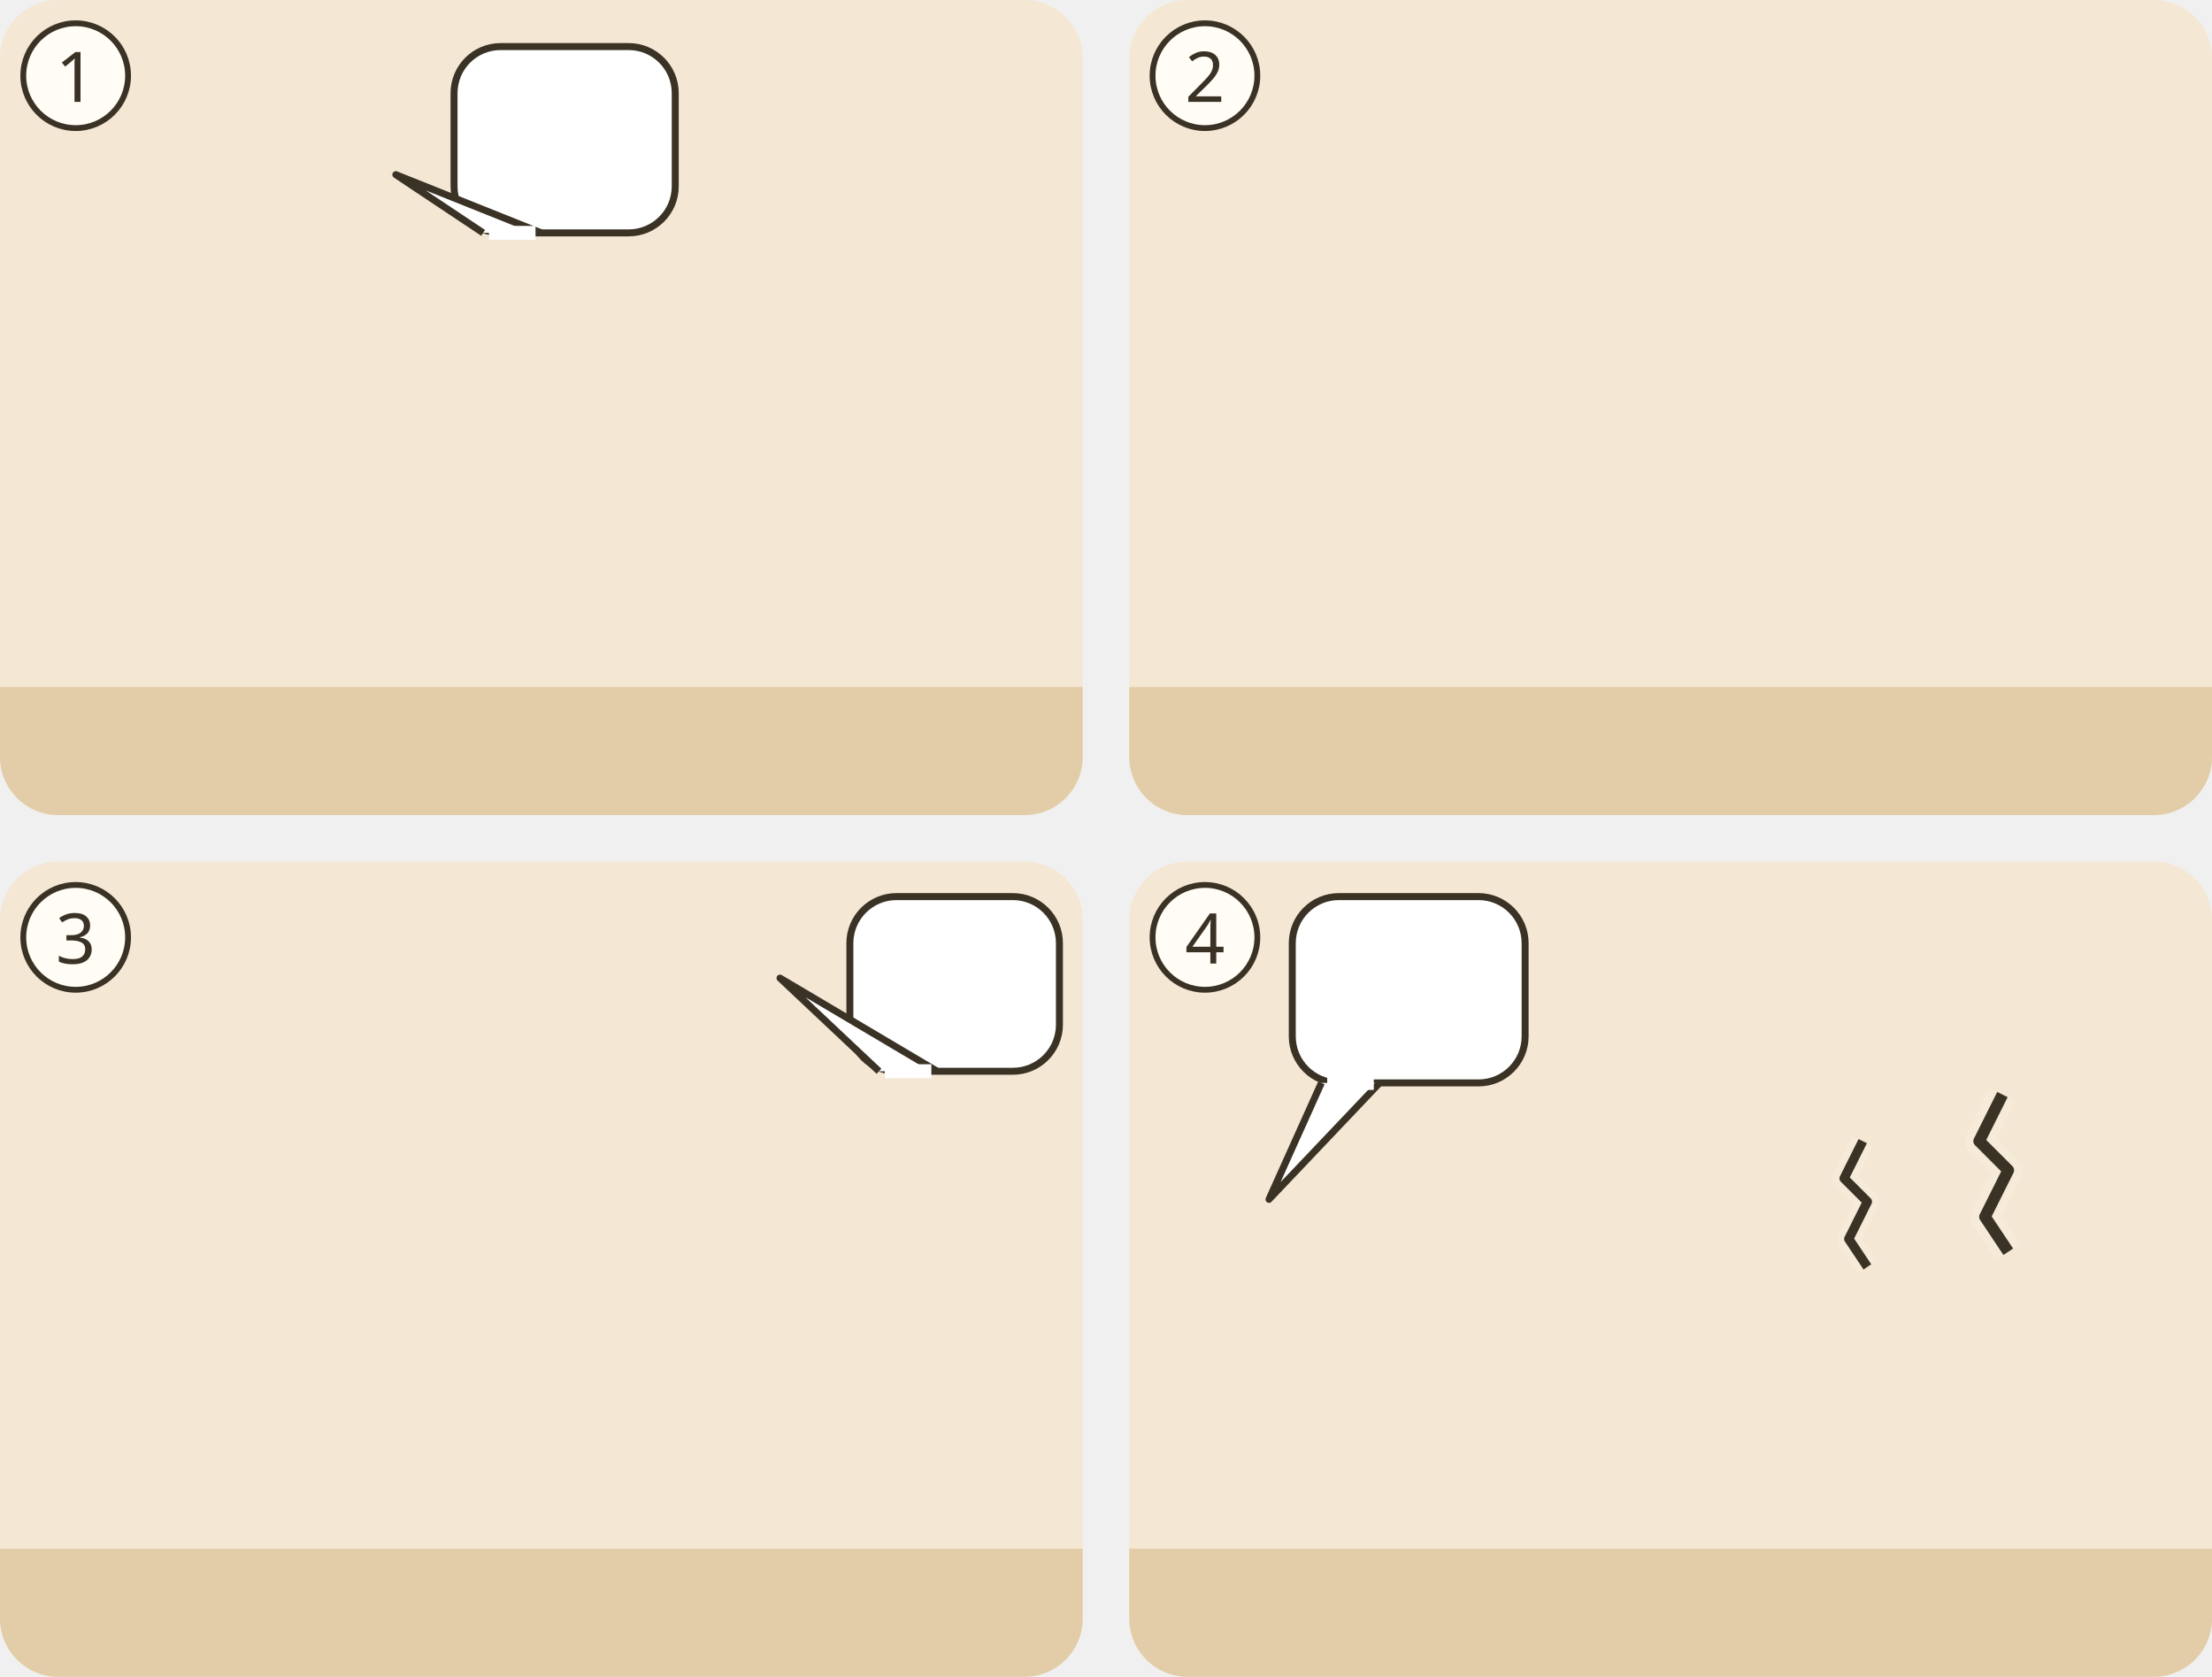
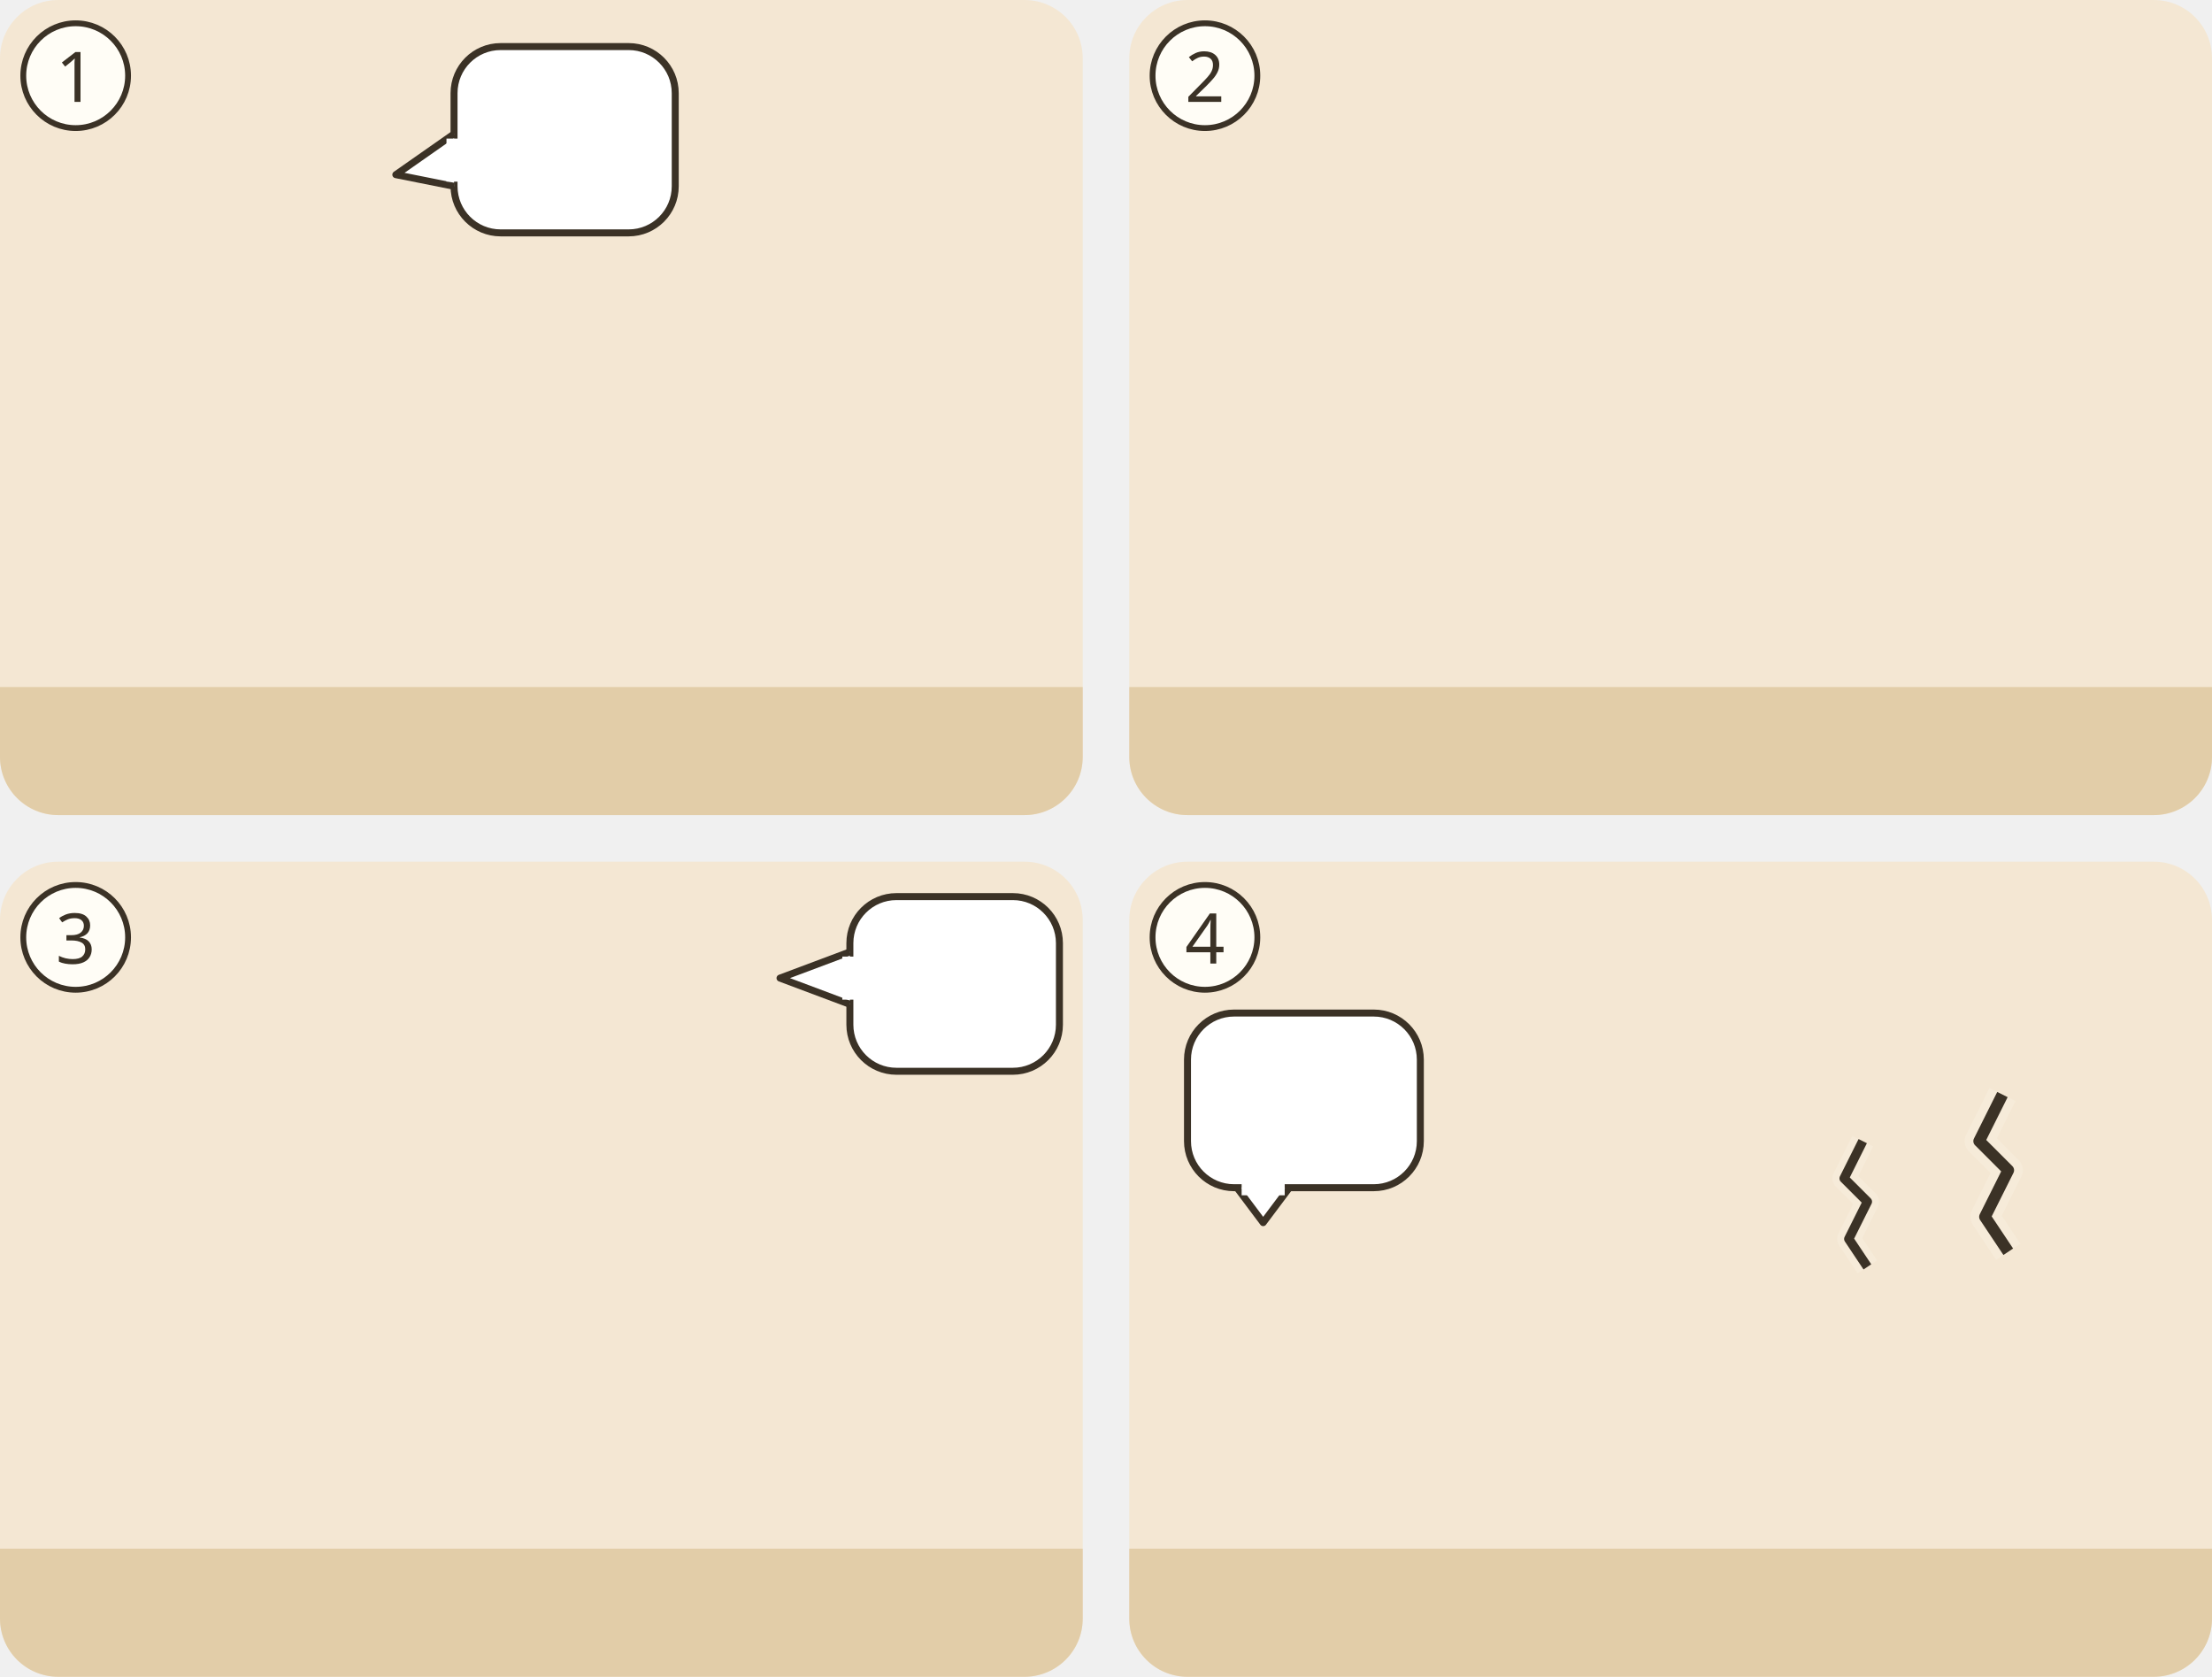
<svg xmlns="http://www.w3.org/2000/svg" viewBox="0 0 380 288">
  <g transform="translate(0 0)">
    <clipPath id="ill-cp-1-0-0">
      <rect width="186" height="140" rx="10" />
    </clipPath>
    <g clip-path="url(#ill-cp-1-0-0)">
      <rect width="186" height="140" fill="#F4E7D3" />
      <rect y="118" width="186" height="22" fill="#E2CDA8" />
      <use href="#ill-gott" x="26" y="6" width="44" height="44" />
      <g>
        <rect x="78" y="8" width="38" height="32" rx="8" fill="#FFFFFF" stroke="#3B3226" stroke-width="1.2" />
-         <path d="M83 40L68 30L93 40" fill="#FFFFFF" stroke="#3B3226" stroke-width="1.2" stroke-linejoin="round" />
-         <path d="M84 40h8" stroke="#FFFFFF" stroke-width="2.4" />
+         <path d="M78.0 23.0L68 30L78.0 32.0" fill="#FFFFFF" stroke="#3B3226" stroke-width="1.2" stroke-linejoin="round" />
+         <path d="M78 23.8V31.2" stroke="#FFFFFF" stroke-width="2.6" />
        <use href="#ill-licht" x="85" y="11" width="24" height="24" />
      </g>
      <use href="#ill-schoepfung" x="54" y="42" width="128" height="107" />
    </g>
    <circle cx="13" cy="13" r="9" fill="#FFFDF6" stroke="#3B3226" />
    <text x="13" y="17.5" text-anchor="middle" font-family="sans-serif" font-size="12" fill="#3B3226">1</text>
  </g>
  <g transform="translate(194 0)">
    <clipPath id="ill-cp-2-194-0">
      <rect width="186" height="140" rx="10" />
    </clipPath>
    <g clip-path="url(#ill-cp-2-194-0)">
      <rect width="186" height="140" fill="#F4E7D3" />
      <rect y="118" width="186" height="22" fill="#E2CDA8" />
      <use href="#ill-meer" x="0" y="28" width="186" height="103" />
      <use href="#ill-p-mose" x="74" y="54" width="28" height="60" />
      <use href="#ill-p-menge" x="100" y="64" width="22" height="48" opacity=".9" />
      <use href="#ill-p-menge" x="116" y="66" width="20" height="44" opacity=".9" />
    </g>
    <circle cx="13" cy="13" r="9" fill="#FFFDF6" stroke="#3B3226" />
    <text x="13" y="17.5" text-anchor="middle" font-family="sans-serif" font-size="12" fill="#3B3226">2</text>
  </g>
  <g transform="translate(0 148)">
    <clipPath id="ill-cp-3-0-148">
      <rect width="186" height="140" rx="10" />
    </clipPath>
    <g clip-path="url(#ill-cp-3-0-148)">
      <rect width="186" height="140" fill="#F4E7D3" />
      <rect y="118" width="186" height="22" fill="#E2CDA8" />
      <use href="#ill-berg" x="54" y="26" width="132" height="82" />
      <use href="#ill-gott" x="100" y="0" width="36" height="36" />
      <g>
        <rect x="146" y="6" width="36" height="30" rx="8" fill="#FFFFFF" stroke="#3B3226" stroke-width="1.2" />
-         <path d="M151 36L134 20L161 36" fill="#FFFFFF" stroke="#3B3226" stroke-width="1.2" stroke-linejoin="round" />
-         <path d="M152 36h8" stroke="#FFFFFF" stroke-width="2.4" />
+         <path d="M146.0 15.5L134 20L146.0 24.5" fill="#FFFFFF" stroke="#3B3226" stroke-width="1.2" stroke-linejoin="round" />
+         <path d="M146 16.3V23.7" stroke="#FFFFFF" stroke-width="2.6" />
        <use href="#ill-tafeln" x="151" y="9" width="26" height="24" />
      </g>
      <use href="#ill-p-mose" x="56" y="56" width="30" height="64" />
      <use href="#ill-tafeln" x="34" y="76" width="26" height="24" />
      <use href="#ill-p-menge" x="118" y="66" width="22" height="50" />
      <use href="#ill-p-menge" x="138" y="64" width="24" height="54" />
      <use href="#ill-p-menge" x="160" y="66" width="22" height="50" />
    </g>
    <circle cx="13" cy="13" r="9" fill="#FFFDF6" stroke="#3B3226" />
    <text x="13" y="17.5" text-anchor="middle" font-family="sans-serif" font-size="12" fill="#3B3226">3</text>
  </g>
  <g transform="translate(194 148)">
    <clipPath id="ill-cp-4-194-148">
      <rect width="186" height="140" rx="10" />
    </clipPath>
    <g clip-path="url(#ill-cp-4-194-148)">
      <rect width="186" height="140" fill="#F4E7D3" />
      <rect y="118" width="186" height="22" fill="#E2CDA8" />
      <use href="#ill-jerusalem" x="104" y="14" width="80" height="56" />
      <g transform="translate(150 40) scale(1.0)">
        <path d="M0 0l-4 8 5 5-4 8 4 6" fill="none" stroke="#F6EBD9" stroke-width="5" stroke-linejoin="round" />
        <path d="M0 0l-4 8 5 5-4 8 4 6" fill="none" stroke="#3B3226" stroke-width="2" stroke-linejoin="round" />
      </g>
      <g transform="translate(126 48) scale(0.8)">
        <path d="M0 0l-4 8 5 5-4 8 4 6" fill="none" stroke="#F6EBD9" stroke-width="5" stroke-linejoin="round" />
        <path d="M0 0l-4 8 5 5-4 8 4 6" fill="none" stroke="#3B3226" stroke-width="2" stroke-linejoin="round" />
      </g>
      <g transform="translate(38 56) scale(-1 1)">
        <use href="#ill-p-prophet" x="0" y="0" width="30" height="64" />
      </g>
      <g>
-         <rect x="28" y="6" width="40" height="32" rx="8" fill="#FFFFFF" stroke="#3B3226" stroke-width="1.2" />
-         <path d="M33 38L24 58L43 38" fill="#FFFFFF" stroke="#3B3226" stroke-width="1.2" stroke-linejoin="round" />
-         <path d="M34 38h8" stroke="#FFFFFF" stroke-width="2.4" />
-         <use href="#ill-z-hoffnung" x="36" y="9" width="24" height="24" />
+         <rect x="10" y="26" width="40" height="30" rx="8" fill="#FFFFFF" stroke="#3B3226" stroke-width="1.2" />
+         <path d="M18.5 56.0L23 62L27.5 56.0" fill="#FFFFFF" stroke="#3B3226" stroke-width="1.2" stroke-linejoin="round" />
+         <path d="M19.3 56H26.7" stroke="#FFFFFF" stroke-width="2.6" />
+         <use href="#ill-z-hoffnung" x="18" y="29" width="24" height="24" />
      </g>
      <use href="#ill-p-menge" x="80" y="66" width="22" height="50" />
      <use href="#ill-p-menge" x="100" y="68" width="20" height="46" />
      <use href="#ill-z-trauer" x="98" y="72" width="6" height="9" />
      <use href="#ill-z-trauer" x="116" y="74" width="6" height="9" />
      <use href="#ill-z-exil" x="44" y="100" width="110" height="44" />
    </g>
    <circle cx="13" cy="13" r="9" fill="#FFFDF6" stroke="#3B3226" />
    <text x="13" y="17.5" text-anchor="middle" font-family="sans-serif" font-size="12" fill="#3B3226">4</text>
  </g>
</svg>
